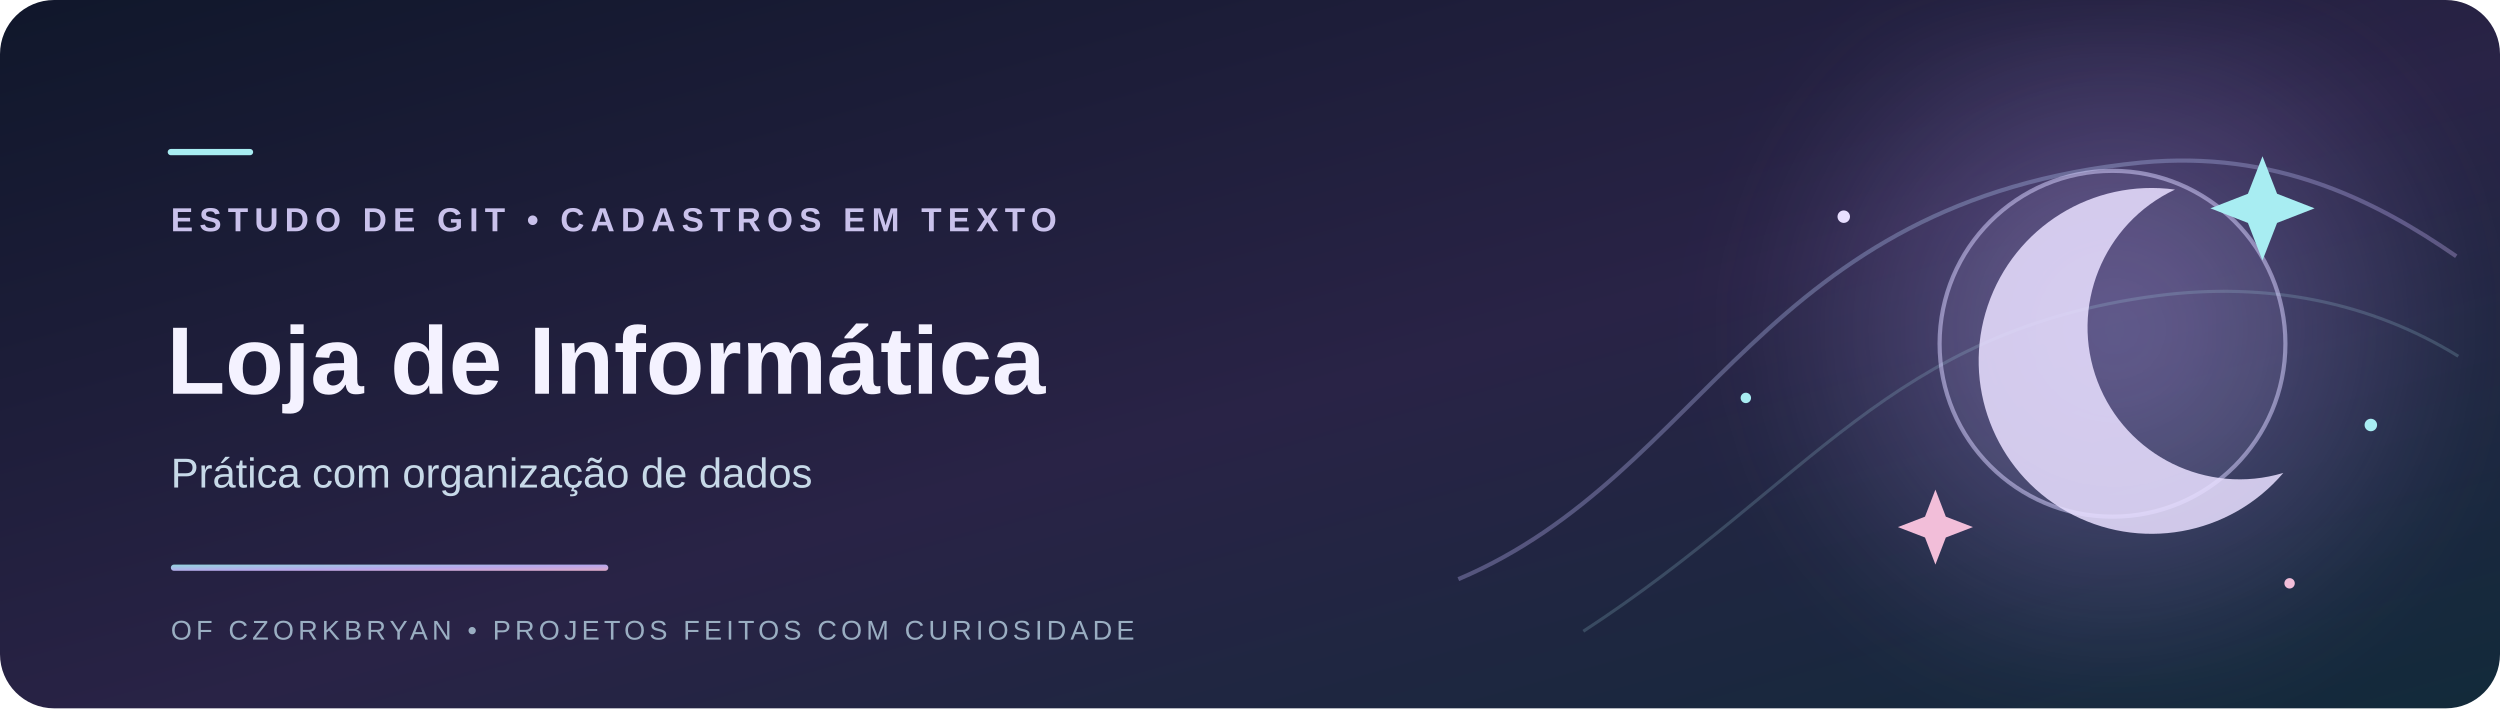
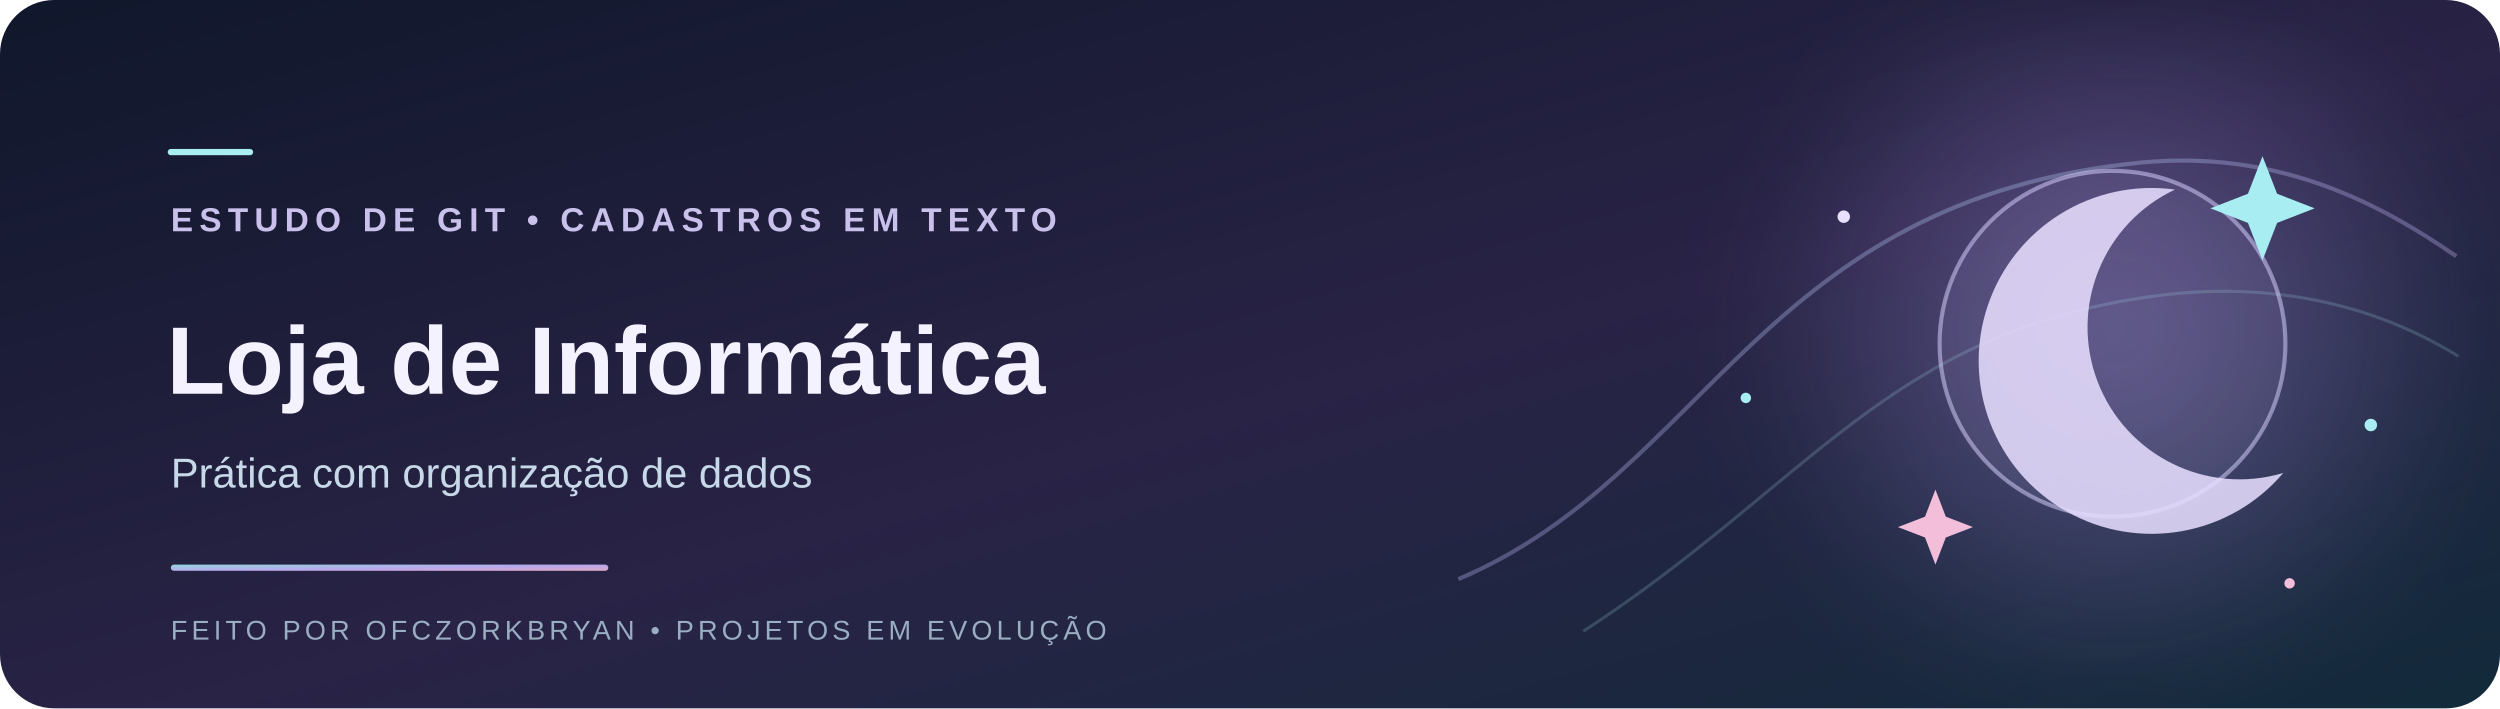
<svg xmlns="http://www.w3.org/2000/svg" width="1200" height="340" viewBox="0 0 1200 340" role="img" aria-labelledby="title desc">
  <defs>
    <linearGradient id="bg" x1="0" y1="0" x2="1" y2="1">
      <stop stop-color="#10172B" />
      <stop offset=".54" stop-color="#292346" />
      <stop offset="1" stop-color="#122A3A" />
    </linearGradient>
    <radialGradient id="aura">
      <stop stop-color="#BFA7FF" stop-opacity=".38" />
      <stop offset="1" stop-color="#BFA7FF" stop-opacity="0" />
    </radialGradient>
    <linearGradient id="line" x1="0" y1="0" x2="1" y2="1">
      <stop stop-color="#9FE8F0" />
      <stop offset=".55" stop-color="#C8B7FF" />
      <stop offset="1" stop-color="#F3B8D4" />
    </linearGradient>
    <filter id="blur">
      <feGaussianBlur stdDeviation="24" />
    </filter>
  </defs>
  <rect width="1200" height="340" rx="26" fill="url(#bg)" />
  <circle cx="1015" cy="158" r="180" fill="url(#aura)" filter="url(#blur)" />
  <path d="M700 278C820 227 845 96 1028 78c64-6 112 18 151 45" fill="none" stroke="url(#line)" stroke-opacity=".32" stroke-width="2" />
  <path d="M760 303c109-71 147-144 275-161 53-7 103 3 145 29" fill="none" stroke="#A9DDE9" stroke-opacity=".2" stroke-width="1.5" />
  <circle cx="1014" cy="165" r="83" fill="#D7D2FF" fill-opacity=".08" stroke="#D7D2FF" stroke-opacity=".52" stroke-width="2" />
  <path d="M1044 91a83 83 0 1 0 52 136a73 73 0 0 1-52-136Z" fill="#E8DFFF" fill-opacity=".86" />
  <path d="M1086 75l7 18 18 7-18 7-7 18-7-18-18-7 18-7z" fill="#A8EDF2" />
  <path d="M929 235l5 13 13 5-13 5-5 13-5-13-13-5 13-5z" fill="#F2BED9" />
  <circle cx="885" cy="104" r="3" fill="#E8DFFF" />
  <circle cx="1138" cy="204" r="3" fill="#A8EDF2" />
  <circle cx="1099" cy="280" r="2.5" fill="#F2BED9" />
  <circle cx="838" cy="191" r="2.5" fill="#A8EDF2" />
  <path d="M82 73h38" stroke="#A8EDF2" stroke-width="3" stroke-linecap="round" />
  <text x="82" y="111" fill="#C9C1EB" font-family="Segoe UI,Arial,sans-serif" font-size="16" font-weight="700" letter-spacing="3">ESTUDO DE GIT • CADASTROS EM TEXTO</text>
  <text x="80" y="189" fill="#F4F2FF" font-family="Segoe UI,Arial,sans-serif" font-size="46" font-weight="750">Loja de Informática</text>
  <text x="82" y="234" fill="#C7D9E8" font-family="Segoe UI,Arial,sans-serif" font-size="20">Prática com organização de dados</text>
  <rect x="82" y="271" width="210" height="3" rx="1.5" fill="url(#line)" opacity=".9" />
-   <text x="82" y="307" fill="#9AAEC2" font-family="Segoe UI,Arial,sans-serif" font-size="13" letter-spacing="2">OF CZORKBRYAN  •  PROJETOS FEITOS COM CURIOSIDADE</text>
+   <text x="82" y="307" fill="#9AAEC2" font-family="Segoe UI,Arial,sans-serif" font-size="13" letter-spacing="2">FEITO POR OFCZORKBRYAN  •  PROJETOS EM EVOLUÇÃO</text>
</svg>
